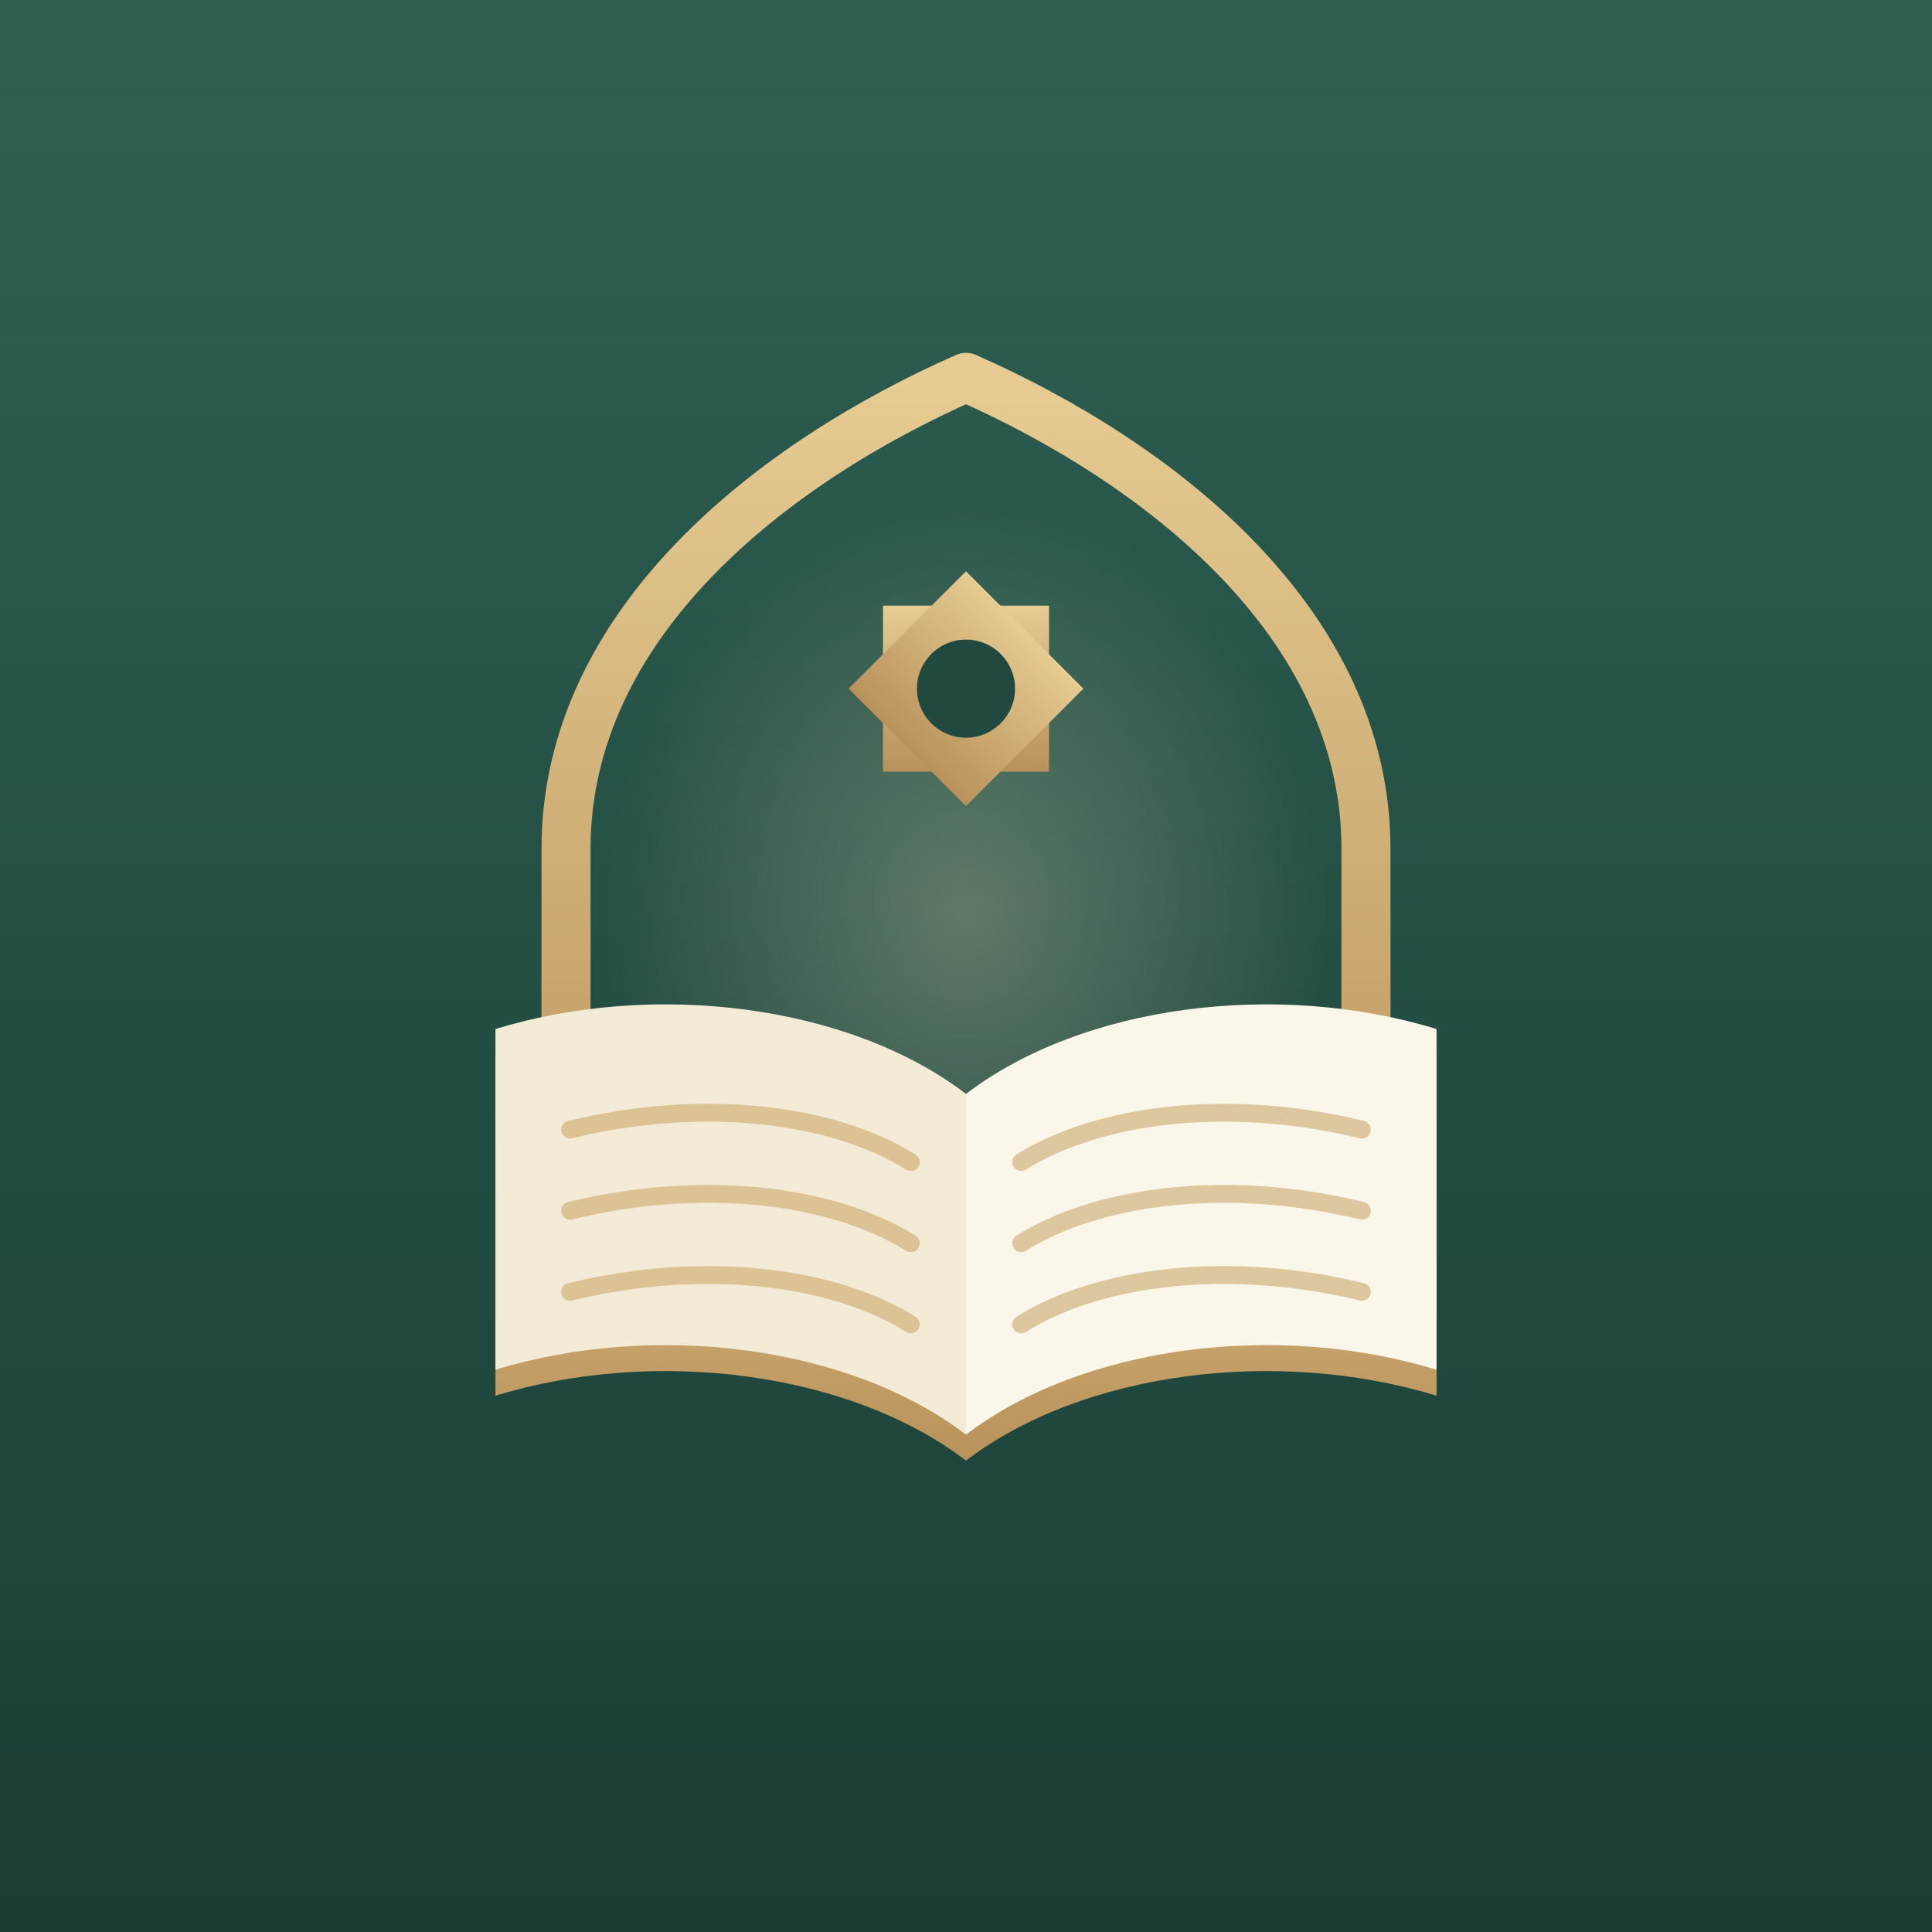
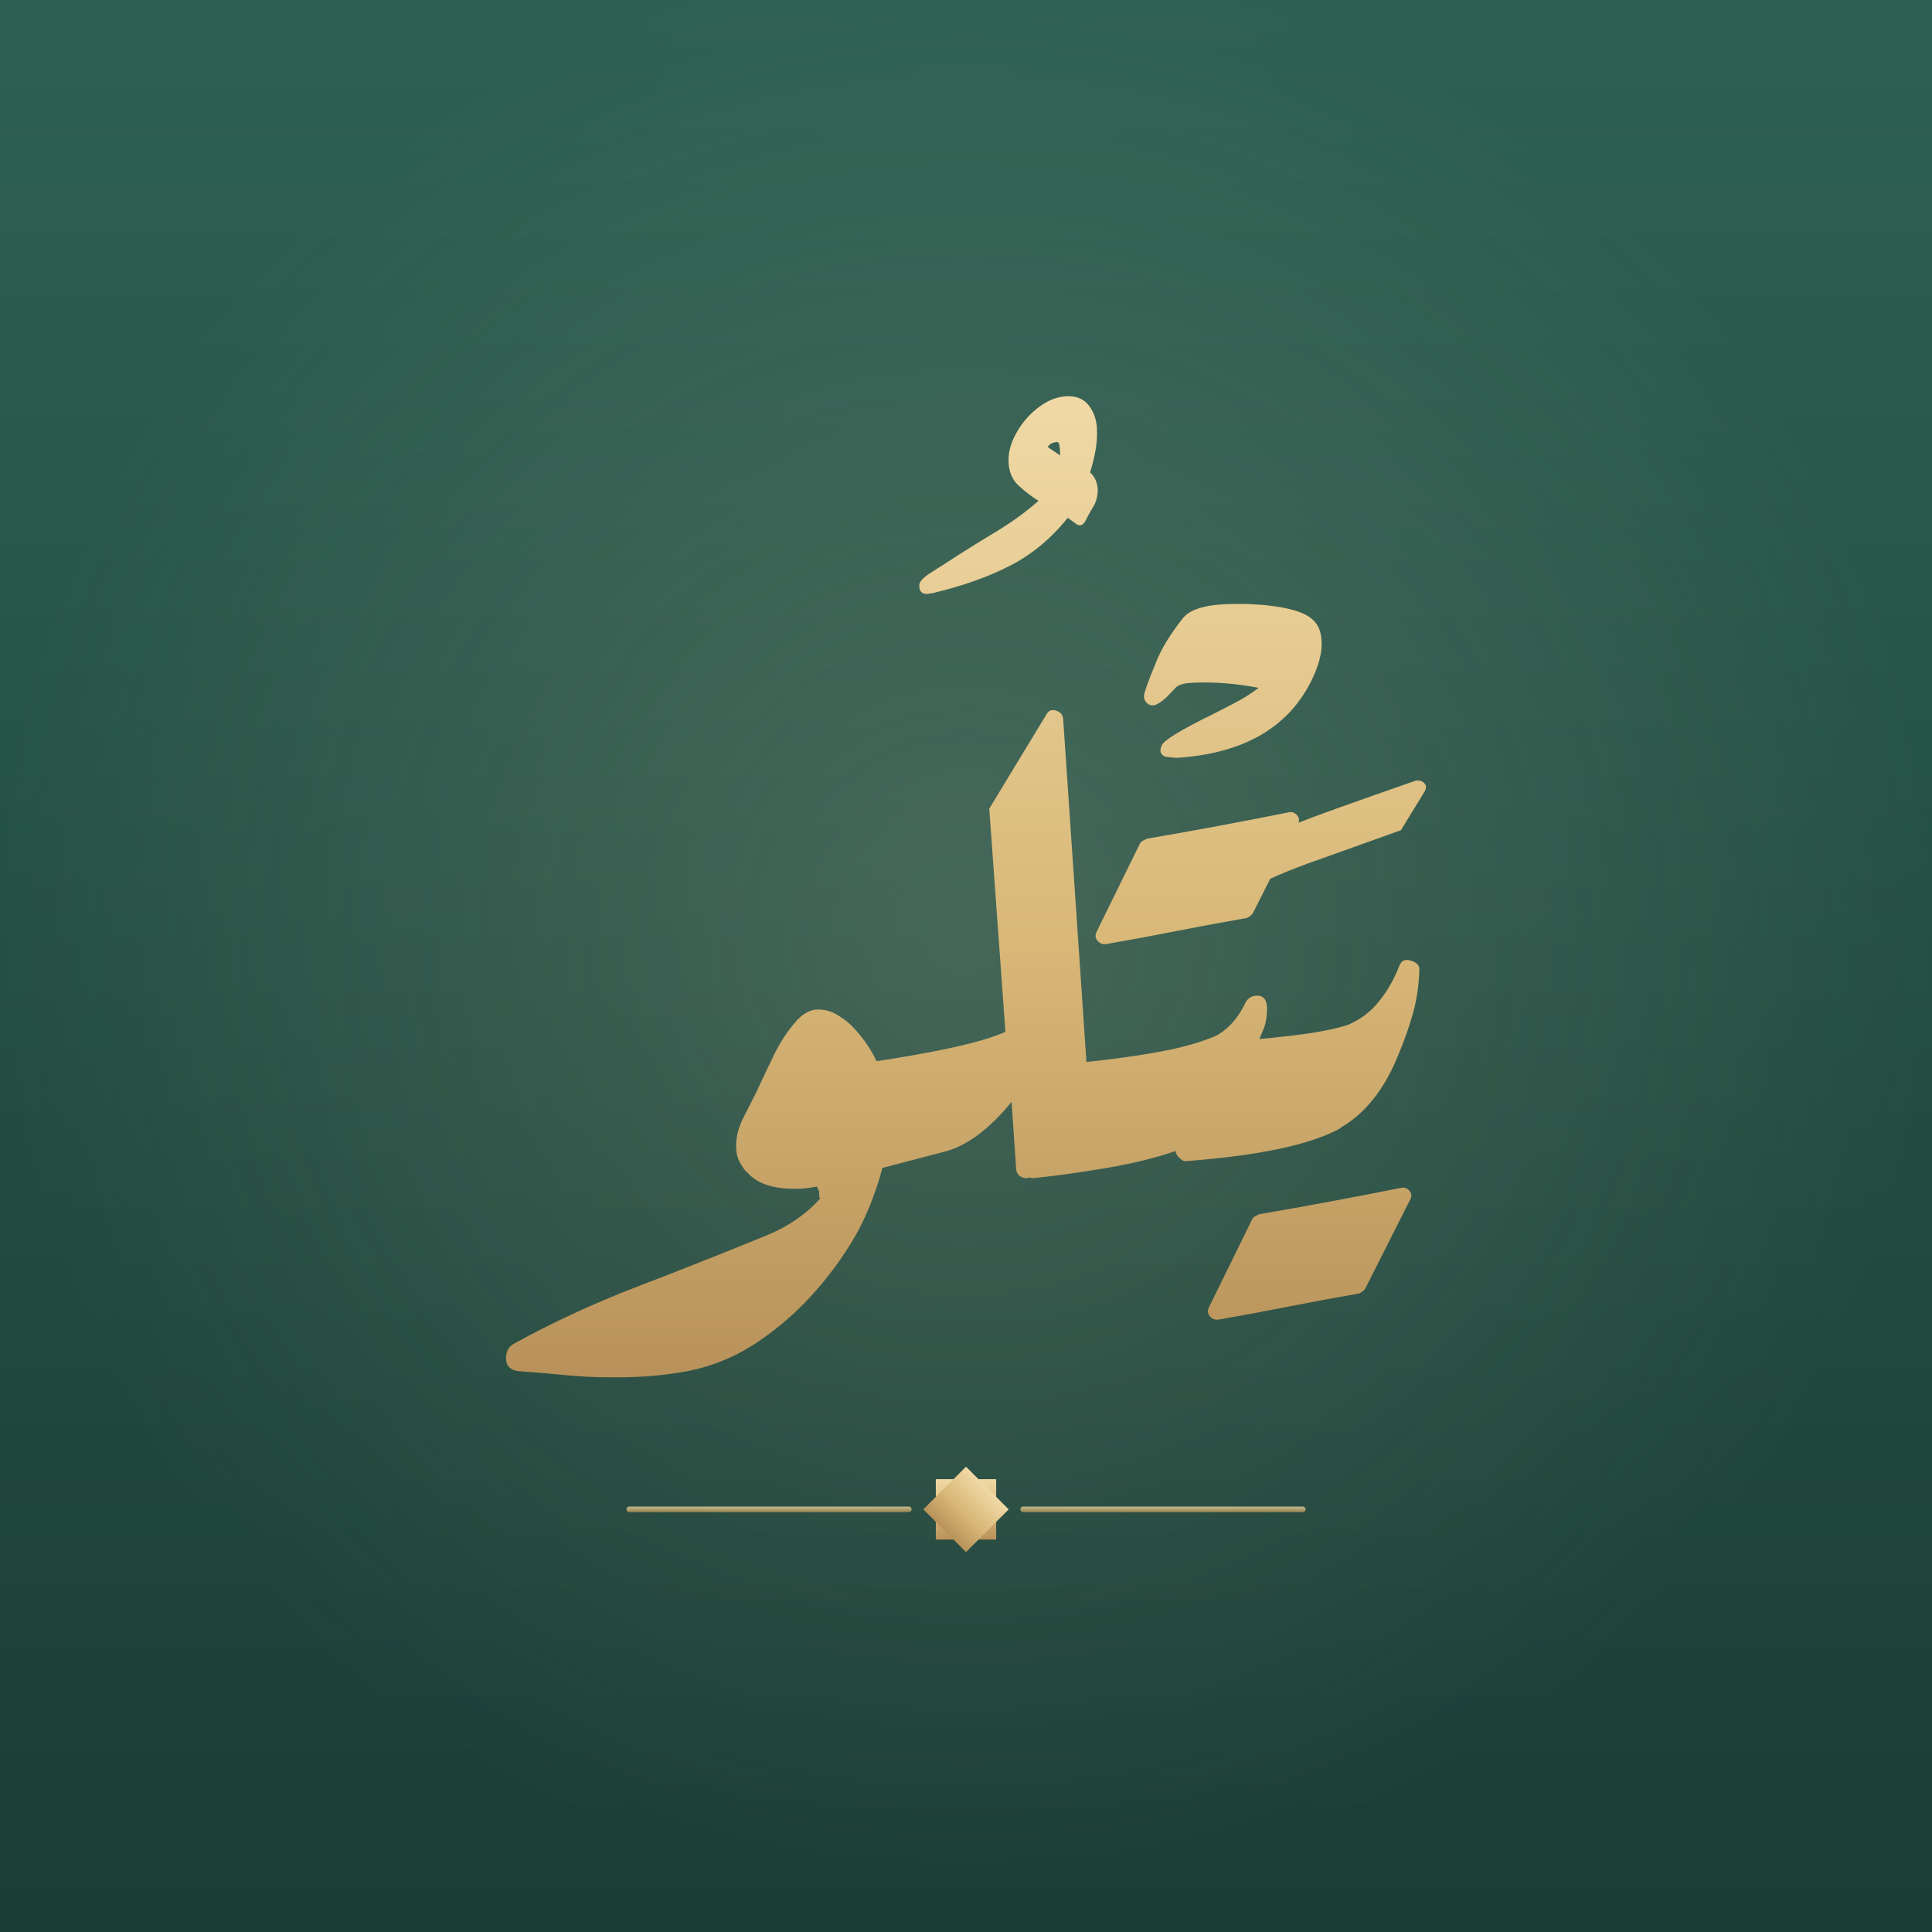
<svg xmlns="http://www.w3.org/2000/svg" width="1024" height="1024" viewBox="0 0 1024 1024">
  <defs>
    <linearGradient id="bg" x1="0" y1="0" x2="0" y2="1">
      <stop offset="0" stop-color="#2E6153" />
      <stop offset="1" stop-color="#1A3D35" />
    </linearGradient>
-     <radialGradient id="glow" cx="50%" cy="58%" r="45%">
-       <stop offset="0" stop-color="#F3E3BF" stop-opacity=".28" />
+     <radialGradient id="glow" cx="50%" cy="48%" r="50%">
+       <stop offset="0" stop-color="#F3E3BF" stop-opacity=".16" />
      <stop offset="1" stop-color="#F3E3BF" stop-opacity="0" />
    </radialGradient>
    <linearGradient id="gold" x1="0" y1="0" x2="0" y2="1">
-       <stop offset="0" stop-color="#E6CB92" />
+       <stop offset="0" stop-color="#F0D9A6" />
+       <stop offset=".55" stop-color="#D9B878" />
      <stop offset="1" stop-color="#B8925A" />
    </linearGradient>
  </defs>
-   <rect width="1024" height="1024" fill="url(#bg)" />
-   <g id="mark">
-     <path d="M300 690 L300 450 C300 330 410 245 512 200 C614 245 724 330 724 450 L724 690" fill="url(#glow)" />
-     <path d="M300 700 L300 450 C300 330 410 245 512 200 C614 245 724 330 724 450 L724 700" fill="none" stroke="url(#gold)" stroke-width="26" stroke-linecap="round" stroke-linejoin="round" />
-     <g transform="translate(512 365)">
-       <rect x="-44" y="-44" width="88" height="88" fill="url(#gold)" />
-       <rect x="-44" y="-44" width="88" height="88" fill="url(#gold)" transform="rotate(45)" />
-       <circle r="26" fill="#22493F" />
-     </g>
-     <g transform="translate(512 640) scale(.86) translate(-512 -640)">
-       <path d="M512 586 C440 531 320 516 222 546 L222 756 C320 726 440 741 512 796 C584 741 704 726 802 756 L802 546 C704 516 584 531 512 586Z" fill="url(#gold)" />
-       <path d="M512 570 C440 515 320 500 222 530 L222 740 C320 710 440 725 512 780 Z" fill="#F4EBD6" />
-       <path d="M512 570 C584 515 704 500 802 530 L802 740 C704 710 584 725 512 780 Z" fill="#FBF6EA" />
-       <g stroke="#C9A86A" stroke-width="11" stroke-linecap="round" fill="none" opacity=".6">
-         <path d="M268 592 C350 572 430 582 478 612" />
-         <path d="M268 642 C350 622 430 632 478 662" />
-         <path d="M268 692 C350 672 430 682 478 712" />
-         <path d="M756 592 C674 572 594 582 546 612" />
-         <path d="M756 642 C674 622 594 632 546 662" />
-         <path d="M756 692 C674 672 594 682 546 712" />
-       </g>
+   <rect width="1024" height="1024" rx="0" fill="url(#bg)" />
+   <rect width="1024" height="1024" rx="0" fill="url(#glow)" />
+   <path d="M305 -266V-267Q323 -245 367 -245Q383 -245 396 -248Q398 -244 399 -241Q399 -240 399.0 -238.5Q399 -237 399 -235Q399 -234 399.5 -233.5Q400 -233 400 -233V-232Q373 -202 332 -185Q249 -151 163.0 -118.0Q77 -85 1 -43Q-8 -37 -8 -25Q-8 -10 8 -8Q37 -6 67.0 -3.0Q97 0 127 0Q131 0 132.0 0.0Q133 0 137 0Q162 0 184.0 -2.0Q206 -4 228 -8Q278 -18 320.0 -46.5Q362 -75 395.5 -113.5Q429 -152 451 -193Q466 -222 477.0 -257.5Q488 -293 489 -333V-339Q489 -408 441 -457Q434 -464 422.5 -471.0Q411 -478 397 -478Q384 -478 371 -465Q353 -445 341.0 -420.5Q329 -396 317 -370Q310 -356 300.5 -337.5Q291 -319 291 -301Q291 -289 295.0 -281.0Q299 -273 305 -266ZM539 -1018 546 -1019Q605 -1033 647.5 -1055.0Q690 -1077 722 -1117Q726 -1114 733.0 -1109.0Q740 -1104 745 -1113Q750 -1123 755.5 -1132.0Q761 -1141 761 -1154Q760 -1168 751 -1176Q760 -1205 760 -1225Q760 -1227 760.0 -1227.5Q760 -1228 760 -1230Q760 -1248 750.5 -1261.5Q741 -1275 723 -1275Q704 -1275 686.0 -1262.0Q668 -1249 656.5 -1229.5Q645 -1210 645 -1192Q645 -1171 658.0 -1159.0Q671 -1147 684 -1139Q659 -1117 626.5 -1097.5Q594 -1078 565 -1059L543 -1045Q529 -1036 529 -1029Q529 -1018 539 -1018ZM696 -1209Q699 -1214 705 -1215Q710 -1217 711.0 -1212.0Q712 -1207 712 -1202V-1198Q708 -1201 704.0 -1203.5Q700 -1206 696 -1209ZM620 -739 641 -449Q595 -428 448 -407Q440 -405 438 -398L417 -273Q416 -266 420.0 -261.5Q424 -257 431 -259L561 -293Q605 -304 649 -358L655 -270Q656 -262 664.0 -259.5Q672 -257 677 -264L749 -370L716 -856Q715 -864 706.5 -866.5Q698 -869 694 -861ZM970 -896Q957 -886 942.0 -878.0Q927 -870 909 -861Q848 -831 844 -821Q841 -814 844.0 -810.0Q847 -806 853 -806L863 -805Q992 -813 1038 -904Q1052 -932 1052 -953Q1052 -974 1041 -984Q1023 -1002 956 -1005H939Q887 -1005 872 -987Q860 -972 850.5 -956.5Q841 -941 835 -925Q821 -891 821 -885Q821 -880 825 -876Q831 -871 838.5 -875.0Q846 -879 853.0 -886.5Q860 -894 863 -897Q868 -901 877.0 -902.0Q886 -903 899 -903Q918 -903 936.5 -901.0Q955 -899 970 -896ZM963 -604 1020 -717Q1025 -725 1020.0 -730.5Q1015 -736 1008 -734Q963 -725 917.5 -716.5Q872 -708 825 -700Q823 -699 820.0 -697.5Q817 -696 816 -694L760 -580Q756 -573 760.5 -567.5Q765 -562 772 -563Q818 -571 863.5 -580.0Q909 -589 955 -597Q961 -600 963 -604ZM877 -282H878Q882 -282 886 -286Q913 -315 932.0 -350.5Q951 -386 966 -426Q971 -440 976.0 -451.5Q981 -463 981 -479Q981 -496 968 -496Q958 -496 953 -487Q940 -459 917 -445Q907 -440 887.5 -434.0Q868 -428 841 -423Q787 -413 698 -405Q689 -403 687 -395L667 -273Q666 -267 669.5 -262.5Q673 -258 679 -259Q726 -264 775.0 -272.5Q824 -281 862 -294Q865 -282 877 -282ZM968 -699 935 -646Q931 -639 936.0 -633.0Q941 -627 948 -631Q971 -642 995.5 -652.5Q1020 -663 1046 -672L1155 -711L1185 -760Q1190 -768 1185.0 -772.5Q1180 -777 1173 -775Q1124 -758 1069.5 -738.5Q1015 -719 968 -699ZM1109 -116 1166 -229Q1171 -237 1166.0 -242.5Q1161 -248 1154 -246Q1109 -237 1063.5 -228.5Q1018 -220 971 -212Q969 -211 966.0 -209.5Q963 -208 962 -206L906 -92Q902 -85 906.5 -79.5Q911 -74 918 -75Q964 -83 1009.5 -92.0Q1055 -101 1101 -109Q1107 -112 1109 -116ZM1153 -535Q1143 -509 1126.5 -488.5Q1110 -468 1086 -458Q1074 -454 1056.0 -450.5Q1038 -447 1013 -444Q988 -441 958.0 -438.5Q928 -436 891 -434Q881 -432 879 -424L865 -294Q864 -289 868.0 -284.5Q872 -280 877 -281Q1020 -292 1077 -324H1076Q1125 -352 1152 -420Q1163 -446 1170.5 -472.5Q1178 -499 1179 -530Q1179 -538 1168.0 -541.5Q1157 -545 1153 -535Z" fill="url(#gold)" transform="translate(271.47 730.00) scale(0.40784)" />
+   <g fill="url(#gold)">
+     <rect x="332.0" y="798.5" width="151.2" height="3" rx="1.5" opacity=".75" />
+     <rect x="540.8" y="798.5" width="151.2" height="3" rx="1.5" opacity=".75" />
+     <g transform="translate(512 800.0)">
+       <rect x="-16" y="-16" width="32" height="32" />
+       <rect x="-16" y="-16" width="32" height="32" transform="rotate(45)" />
    </g>
  </g>
</svg>
